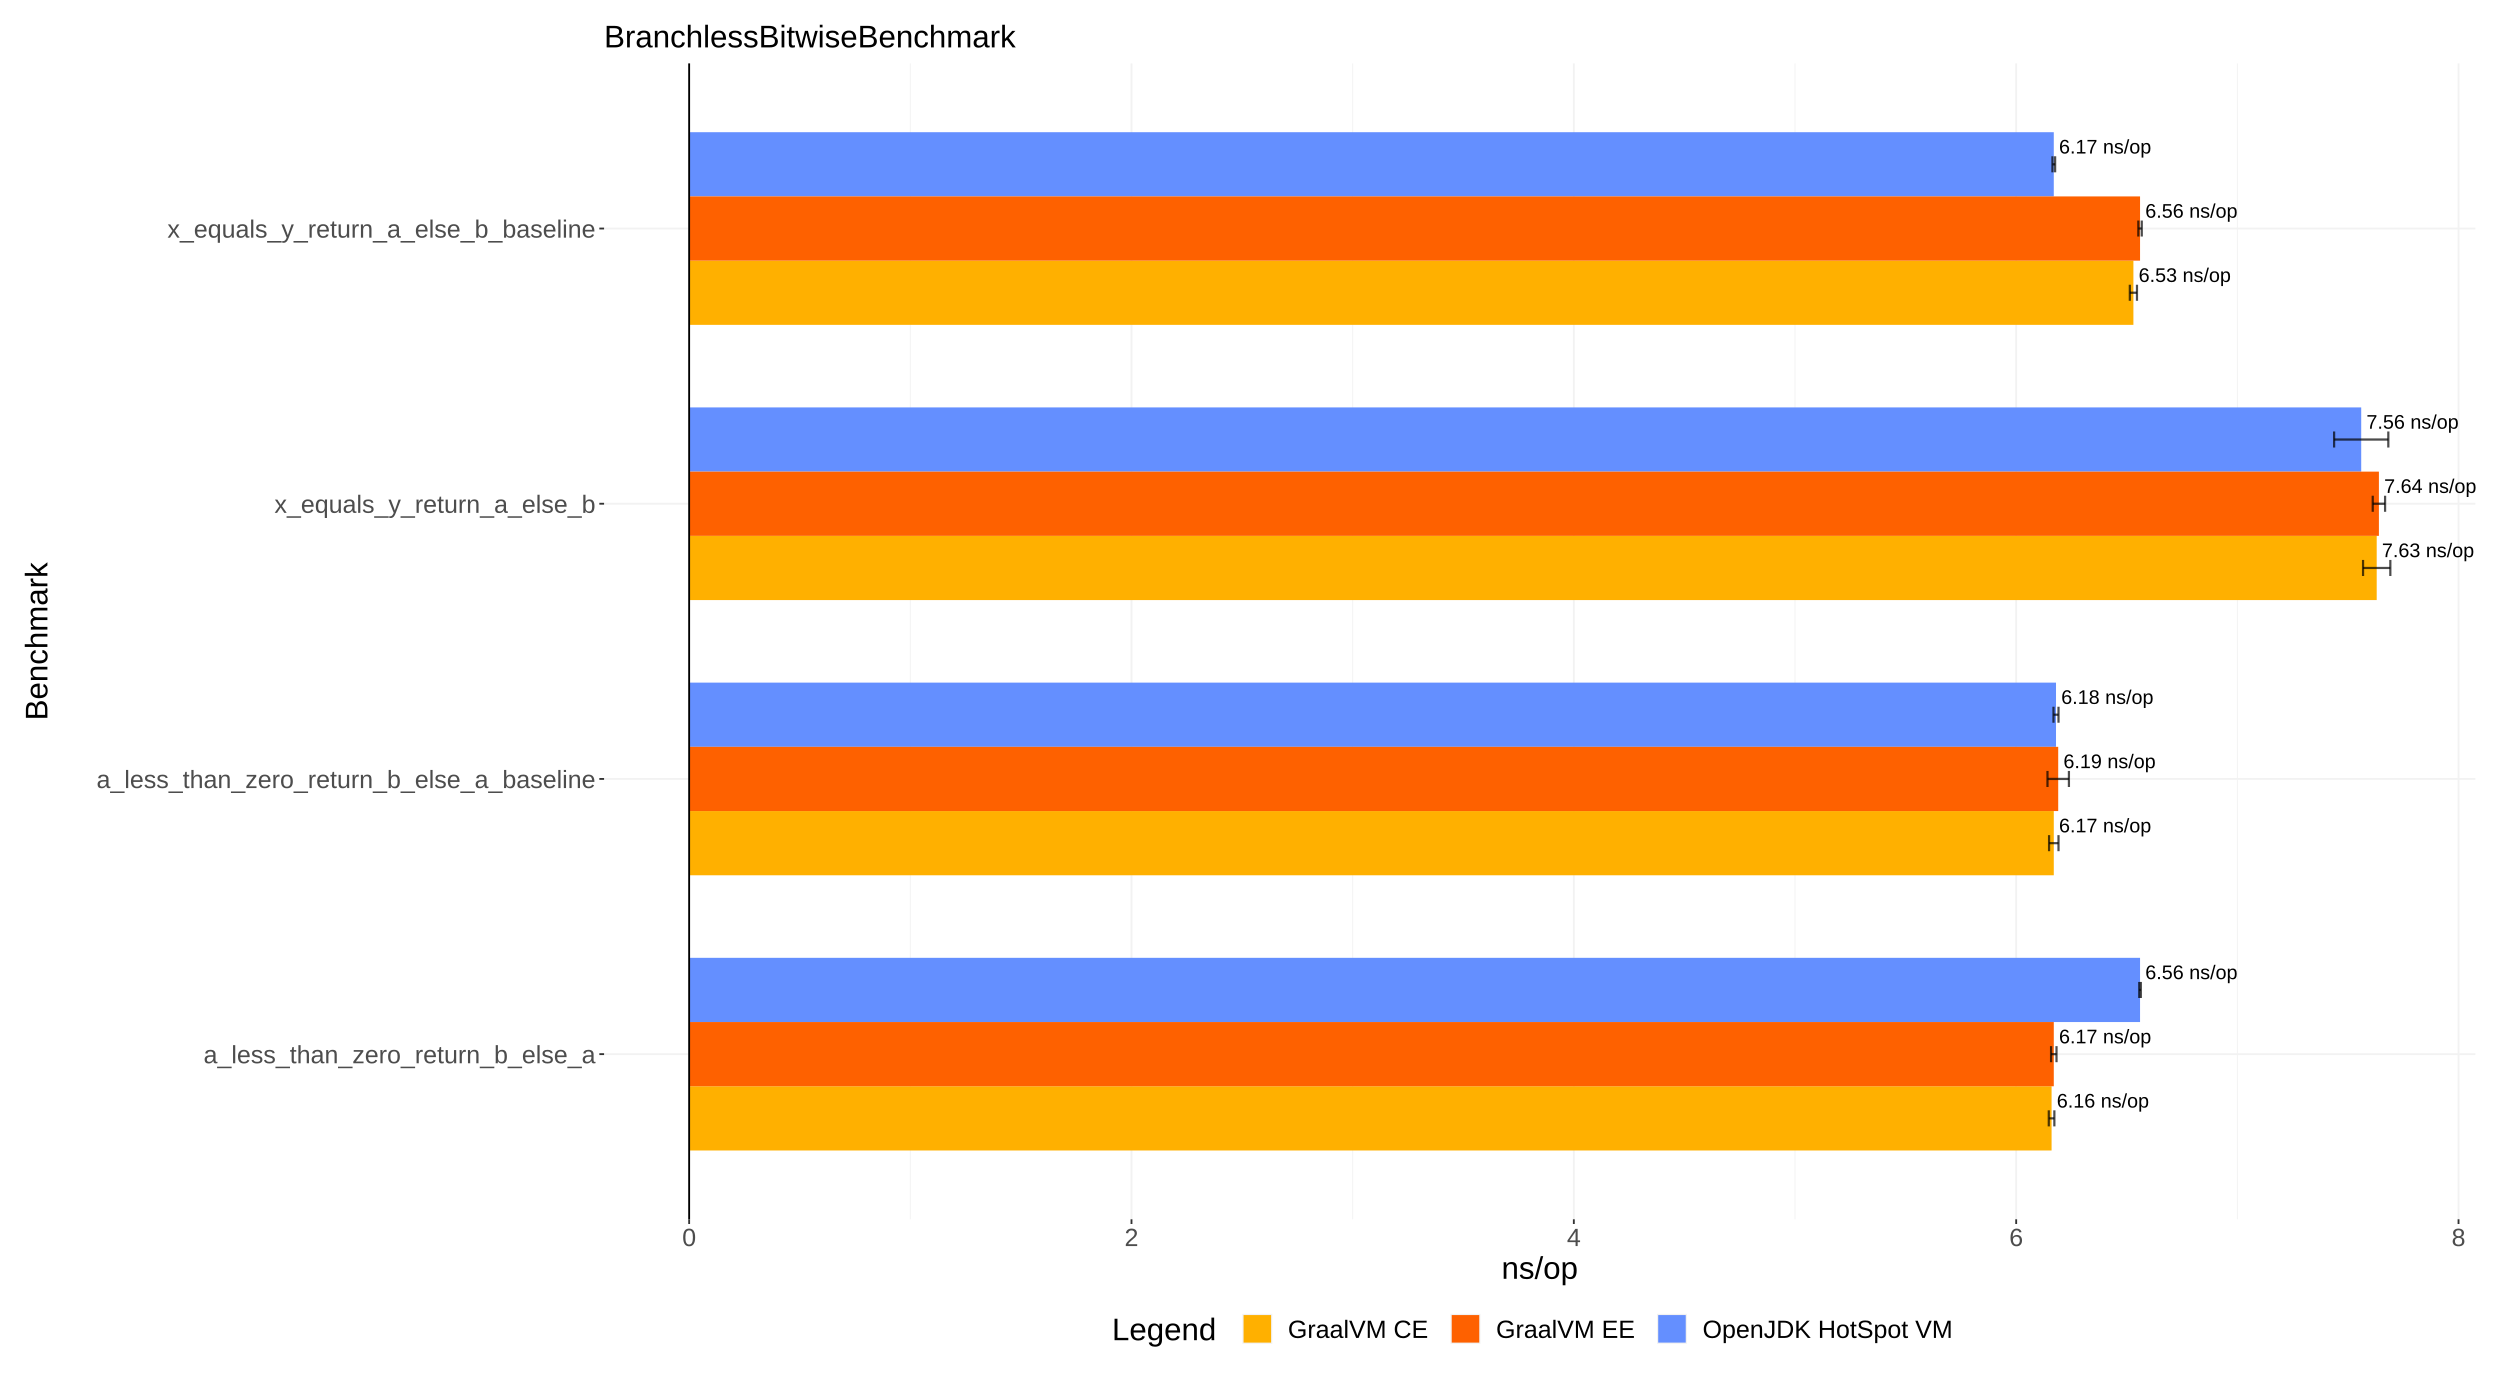
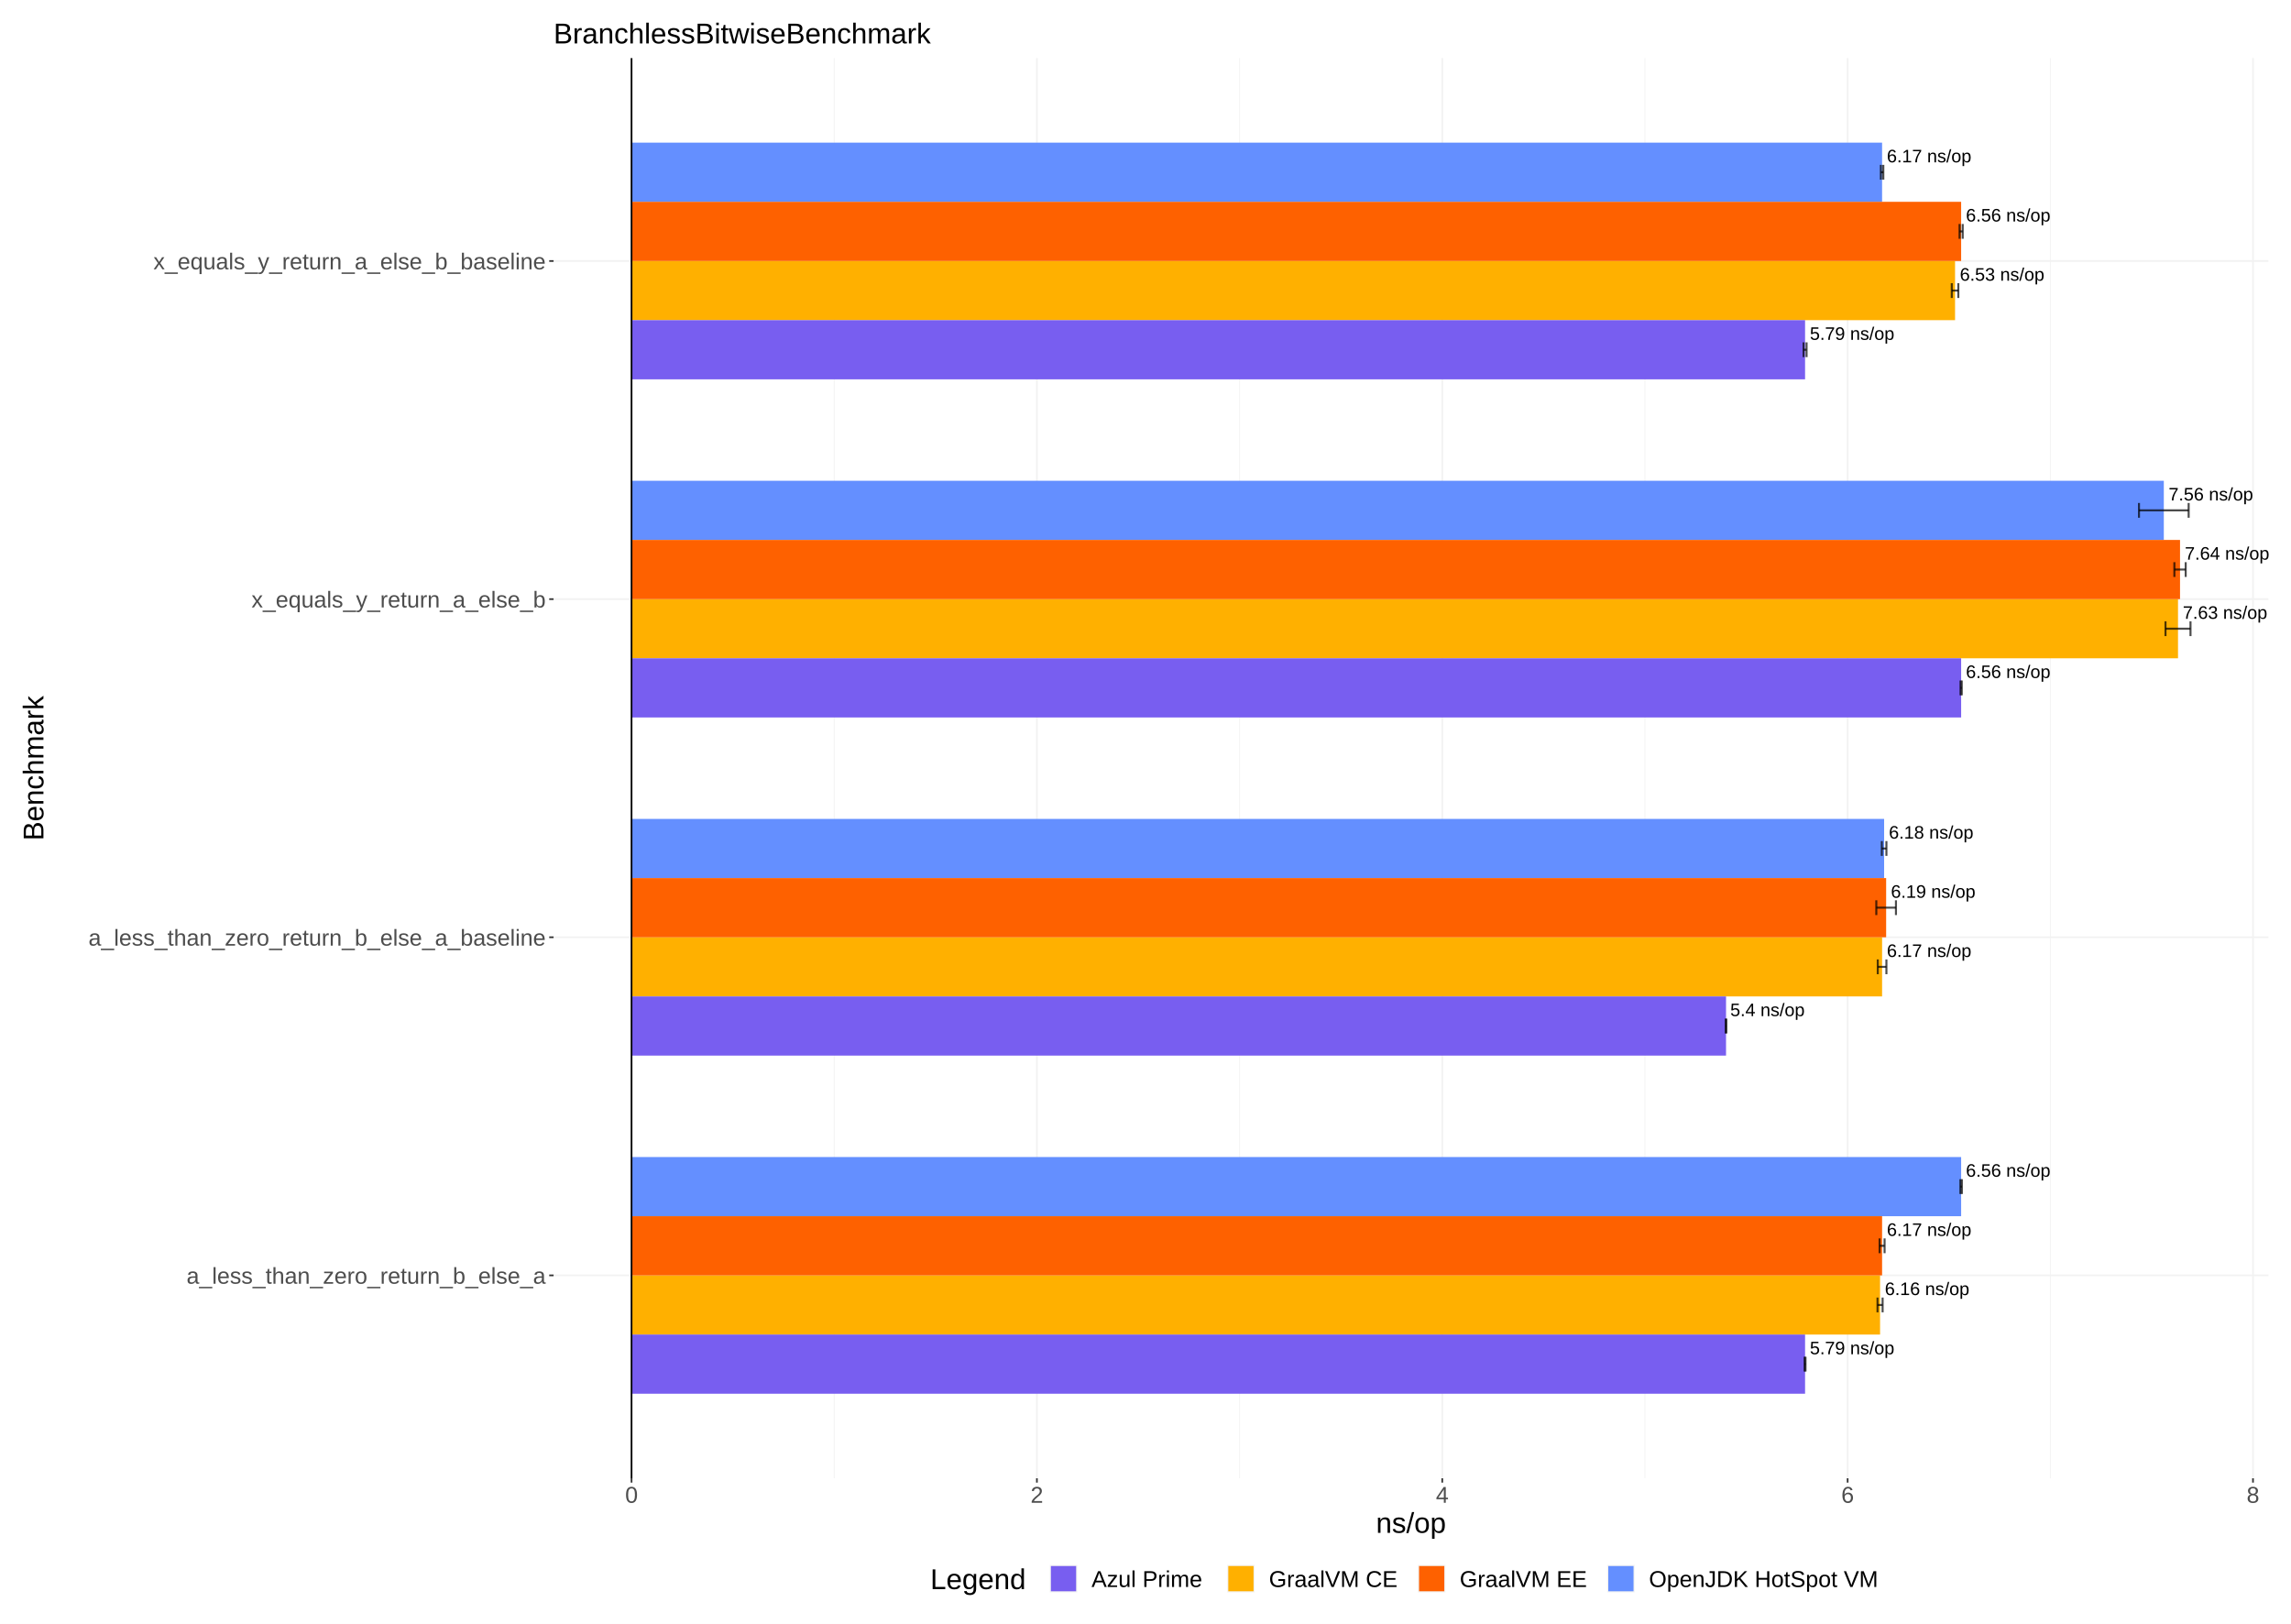
- <svg xmlns="http://www.w3.org/2000/svg" class="svglite" width="1440.00pt" height="793.70pt" viewBox="0 0 1440.00 793.70">
+ <svg xmlns="http://www.w3.org/2000/svg" class="svglite" width="1440.00pt" height="1020.47pt" viewBox="0 0 1440.00 1020.47">
  <defs>
    <style type="text/css">
    .svglite line, .svglite polyline, .svglite polygon, .svglite path, .svglite rect, .svglite circle {
      fill: none;
      stroke: #000000;
      stroke-linecap: round;
      stroke-linejoin: round;
      stroke-miterlimit: 10.00;
    }
    .svglite text {
      white-space: pre;
    }
  </style>
  </defs>
  <rect width="100%" height="100%" style="stroke: none; fill: #FFFFFF;" />
  <defs>
-     <clipPath id="cpMC4wMHwxNDQwLjAwfDAuMDB8NzkzLjcw">
-       <rect x="0.00" y="0.00" width="1440.00" height="793.70" />
+     <clipPath id="cpMC4wMHwxNDQwLjAwfDAuMDB8MTAyMC40Nw==">
+       <rect x="0.00" y="0.00" width="1440.00" height="1020.47" />
    </clipPath>
  </defs>
-   <g clip-path="url(#cpMC4wMHwxNDQwLjAwfDAuMDB8NzkzLjcw)">
-     <rect x="0.00" y="0.00" width="1440.00" height="793.70" style="stroke-width: 1.07; stroke: #FFFFFF; fill: #FFFFFF;" />
-     <rect x="347.95" y="36.52" width="1077.87" height="665.78" style="stroke-width: 1.07; stroke: none;" />
-     <polyline points="524.34,702.30 524.34,36.52 " style="stroke-width: 0.53; stroke: #F2F2F2; stroke-linecap: butt;" />
-     <polyline points="779.14,702.30 779.14,36.52 " style="stroke-width: 0.53; stroke: #F2F2F2; stroke-linecap: butt;" />
-     <polyline points="1033.93,702.30 1033.93,36.52 " style="stroke-width: 0.53; stroke: #F2F2F2; stroke-linecap: butt;" />
-     <polyline points="1288.72,702.30 1288.72,36.52 " style="stroke-width: 0.53; stroke: #F2F2F2; stroke-linecap: butt;" />
-     <polyline points="347.95,607.19 1425.83,607.19 " style="stroke-width: 1.07; stroke: #F2F2F2; stroke-linecap: butt;" />
-     <polyline points="347.95,448.67 1425.83,448.67 " style="stroke-width: 1.07; stroke: #F2F2F2; stroke-linecap: butt;" />
-     <polyline points="347.95,290.15 1425.83,290.15 " style="stroke-width: 1.07; stroke: #F2F2F2; stroke-linecap: butt;" />
-     <polyline points="347.95,131.63 1425.83,131.63 " style="stroke-width: 1.07; stroke: #F2F2F2; stroke-linecap: butt;" />
-     <polyline points="396.95,702.30 396.95,36.52 " style="stroke-width: 1.07; stroke: #F2F2F2; stroke-linecap: butt;" />
-     <polyline points="651.74,702.30 651.74,36.52 " style="stroke-width: 1.07; stroke: #F2F2F2; stroke-linecap: butt;" />
-     <polyline points="906.53,702.30 906.53,36.52 " style="stroke-width: 1.07; stroke: #F2F2F2; stroke-linecap: butt;" />
-     <polyline points="1161.32,702.30 1161.32,36.52 " style="stroke-width: 1.07; stroke: #F2F2F2; stroke-linecap: butt;" />
-     <polyline points="1416.11,702.30 1416.11,36.52 " style="stroke-width: 1.07; stroke: #F2F2F2; stroke-linecap: butt;" />
-     <rect x="396.95" y="551.71" width="835.72" height="36.99" style="stroke-width: 1.07; stroke: none; stroke-linecap: butt; stroke-linejoin: miter; fill: #648FFF;" />
-     <rect x="396.95" y="393.19" width="787.31" height="36.99" style="stroke-width: 1.07; stroke: none; stroke-linecap: butt; stroke-linejoin: miter; fill: #648FFF;" />
-     <rect x="396.95" y="234.67" width="963.11" height="36.99" style="stroke-width: 1.07; stroke: none; stroke-linecap: butt; stroke-linejoin: miter; fill: #648FFF;" />
-     <rect x="396.95" y="76.15" width="786.03" height="36.99" style="stroke-width: 1.07; stroke: none; stroke-linecap: butt; stroke-linejoin: miter; fill: #648FFF;" />
-     <rect x="396.95" y="625.69" width="784.76" height="36.99" style="stroke-width: 1.07; stroke: none; stroke-linecap: butt; stroke-linejoin: miter; fill: #FFB000;" />
-     <rect x="396.95" y="467.17" width="786.03" height="36.99" style="stroke-width: 1.07; stroke: none; stroke-linecap: butt; stroke-linejoin: miter; fill: #FFB000;" />
-     <rect x="396.95" y="308.65" width="972.03" height="36.99" style="stroke-width: 1.07; stroke: none; stroke-linecap: butt; stroke-linejoin: miter; fill: #FFB000;" />
-     <rect x="396.95" y="150.13" width="831.89" height="36.99" style="stroke-width: 1.07; stroke: none; stroke-linecap: butt; stroke-linejoin: miter; fill: #FFB000;" />
-     <rect x="396.95" y="588.70" width="786.03" height="36.99" style="stroke-width: 1.07; stroke: none; stroke-linecap: butt; stroke-linejoin: miter; fill: #FE6100;" />
-     <rect x="396.95" y="430.18" width="788.58" height="36.99" style="stroke-width: 1.07; stroke: none; stroke-linecap: butt; stroke-linejoin: miter; fill: #FE6100;" />
-     <rect x="396.95" y="271.66" width="973.30" height="36.99" style="stroke-width: 1.07; stroke: none; stroke-linecap: butt; stroke-linejoin: miter; fill: #FE6100;" />
-     <rect x="396.95" y="113.14" width="835.72" height="36.99" style="stroke-width: 1.07; stroke: none; stroke-linecap: butt; stroke-linejoin: miter; fill: #FE6100;" />
-     <text x="1235.67" y="563.98" style="font-size: 11.38px; font-family: &quot;Liberation Sans&quot;;" textLength="60.08px" lengthAdjust="spacingAndGlyphs">6.56 ns/op</text>
-     <text x="1187.26" y="405.46" style="font-size: 11.38px; font-family: &quot;Liberation Sans&quot;;" textLength="60.08px" lengthAdjust="spacingAndGlyphs">6.18 ns/op</text>
-     <text x="1363.06" y="246.94" style="font-size: 11.38px; font-family: &quot;Liberation Sans&quot;;" textLength="60.08px" lengthAdjust="spacingAndGlyphs">7.56 ns/op</text>
-     <text x="1185.98" y="88.43" style="font-size: 11.38px; font-family: &quot;Liberation Sans&quot;;" textLength="60.08px" lengthAdjust="spacingAndGlyphs">6.17 ns/op</text>
-     <text x="1184.71" y="637.96" style="font-size: 11.38px; font-family: &quot;Liberation Sans&quot;;" textLength="60.08px" lengthAdjust="spacingAndGlyphs">6.16 ns/op</text>
-     <text x="1185.98" y="479.44" style="font-size: 11.38px; font-family: &quot;Liberation Sans&quot;;" textLength="60.08px" lengthAdjust="spacingAndGlyphs">6.17 ns/op</text>
-     <text x="1371.98" y="320.92" style="font-size: 11.38px; font-family: &quot;Liberation Sans&quot;;" textLength="60.08px" lengthAdjust="spacingAndGlyphs">7.63 ns/op</text>
-     <text x="1231.85" y="162.40" style="font-size: 11.38px; font-family: &quot;Liberation Sans&quot;;" textLength="60.08px" lengthAdjust="spacingAndGlyphs">6.53 ns/op</text>
-     <text x="1185.98" y="600.97" style="font-size: 11.38px; font-family: &quot;Liberation Sans&quot;;" textLength="60.08px" lengthAdjust="spacingAndGlyphs">6.17 ns/op</text>
-     <text x="1188.53" y="442.45" style="font-size: 11.38px; font-family: &quot;Liberation Sans&quot;;" textLength="60.08px" lengthAdjust="spacingAndGlyphs">6.19 ns/op</text>
-     <text x="1373.26" y="283.93" style="font-size: 11.38px; font-family: &quot;Liberation Sans&quot;;" textLength="60.08px" lengthAdjust="spacingAndGlyphs">7.64 ns/op</text>
-     <text x="1235.67" y="125.41" style="font-size: 11.38px; font-family: &quot;Liberation Sans&quot;;" textLength="60.08px" lengthAdjust="spacingAndGlyphs">6.56 ns/op</text>
-     <polyline points="1233.13,574.83 1233.13,565.58 " style="stroke-width: 1.28; stroke: #000000; stroke-opacity: 0.70; stroke-linecap: butt;" />
-     <polyline points="1233.13,570.20 1232.20,570.20 " style="stroke-width: 1.28; stroke: #000000; stroke-opacity: 0.70; stroke-linecap: butt;" />
-     <polyline points="1232.20,574.83 1232.20,565.58 " style="stroke-width: 1.28; stroke: #000000; stroke-opacity: 0.70; stroke-linecap: butt;" />
-     <polyline points="1185.70,416.31 1185.70,407.06 " style="stroke-width: 1.28; stroke: #000000; stroke-opacity: 0.70; stroke-linecap: butt;" />
-     <polyline points="1185.70,411.68 1182.81,411.68 " style="stroke-width: 1.28; stroke: #000000; stroke-opacity: 0.70; stroke-linecap: butt;" />
-     <polyline points="1182.81,416.31 1182.81,407.06 " style="stroke-width: 1.28; stroke: #000000; stroke-opacity: 0.70; stroke-linecap: butt;" />
-     <polyline points="1375.67,257.79 1375.67,248.54 " style="stroke-width: 1.28; stroke: #000000; stroke-opacity: 0.70; stroke-linecap: butt;" />
-     <polyline points="1375.67,253.17 1344.45,253.17 " style="stroke-width: 1.28; stroke: #000000; stroke-opacity: 0.70; stroke-linecap: butt;" />
-     <polyline points="1344.45,257.79 1344.45,248.54 " style="stroke-width: 1.28; stroke: #000000; stroke-opacity: 0.70; stroke-linecap: butt;" />
-     <polyline points="1183.75,99.27 1183.75,90.02 " style="stroke-width: 1.28; stroke: #000000; stroke-opacity: 0.70; stroke-linecap: butt;" />
-     <polyline points="1183.75,94.65 1182.21,94.65 " style="stroke-width: 1.28; stroke: #000000; stroke-opacity: 0.70; stroke-linecap: butt;" />
-     <polyline points="1182.21,99.27 1182.21,90.02 " style="stroke-width: 1.28; stroke: #000000; stroke-opacity: 0.70; stroke-linecap: butt;" />
-     <polyline points="1183.31,648.80 1183.31,639.56 " style="stroke-width: 1.28; stroke: #000000; stroke-opacity: 0.70; stroke-linecap: butt;" />
-     <polyline points="1183.31,644.18 1180.10,644.18 " style="stroke-width: 1.28; stroke: #000000; stroke-opacity: 0.70; stroke-linecap: butt;" />
-     <polyline points="1180.10,648.80 1180.10,639.56 " style="stroke-width: 1.28; stroke: #000000; stroke-opacity: 0.70; stroke-linecap: butt;" />
-     <polyline points="1185.70,490.28 1185.70,481.04 " style="stroke-width: 1.28; stroke: #000000; stroke-opacity: 0.70; stroke-linecap: butt;" />
-     <polyline points="1185.70,485.66 1180.26,485.66 " style="stroke-width: 1.28; stroke: #000000; stroke-opacity: 0.70; stroke-linecap: butt;" />
-     <polyline points="1180.26,490.28 1180.26,481.04 " style="stroke-width: 1.28; stroke: #000000; stroke-opacity: 0.70; stroke-linecap: butt;" />
-     <polyline points="1376.83,331.76 1376.83,322.52 " style="stroke-width: 1.28; stroke: #000000; stroke-opacity: 0.70; stroke-linecap: butt;" />
-     <polyline points="1376.83,327.14 1361.12,327.14 " style="stroke-width: 1.28; stroke: #000000; stroke-opacity: 0.70; stroke-linecap: butt;" />
-     <polyline points="1361.12,331.76 1361.12,322.52 " style="stroke-width: 1.28; stroke: #000000; stroke-opacity: 0.70; stroke-linecap: butt;" />
-     <polyline points="1230.90,173.25 1230.90,164.00 " style="stroke-width: 1.28; stroke: #000000; stroke-opacity: 0.70; stroke-linecap: butt;" />
-     <polyline points="1230.90,168.62 1226.78,168.62 " style="stroke-width: 1.28; stroke: #000000; stroke-opacity: 0.70; stroke-linecap: butt;" />
-     <polyline points="1226.78,173.25 1226.78,164.00 " style="stroke-width: 1.28; stroke: #000000; stroke-opacity: 0.70; stroke-linecap: butt;" />
-     <polyline points="1184.55,611.82 1184.55,602.57 " style="stroke-width: 1.28; stroke: #000000; stroke-opacity: 0.70; stroke-linecap: butt;" />
-     <polyline points="1184.55,607.19 1181.41,607.19 " style="stroke-width: 1.28; stroke: #000000; stroke-opacity: 0.70; stroke-linecap: butt;" />
-     <polyline points="1181.41,611.82 1181.41,602.57 " style="stroke-width: 1.28; stroke: #000000; stroke-opacity: 0.70; stroke-linecap: butt;" />
-     <polyline points="1191.70,453.30 1191.70,444.05 " style="stroke-width: 1.28; stroke: #000000; stroke-opacity: 0.70; stroke-linecap: butt;" />
-     <polyline points="1191.70,448.67 1179.35,448.67 " style="stroke-width: 1.28; stroke: #000000; stroke-opacity: 0.70; stroke-linecap: butt;" />
-     <polyline points="1179.35,453.30 1179.35,444.05 " style="stroke-width: 1.28; stroke: #000000; stroke-opacity: 0.70; stroke-linecap: butt;" />
-     <polyline points="1373.81,294.78 1373.81,285.53 " style="stroke-width: 1.28; stroke: #000000; stroke-opacity: 0.70; stroke-linecap: butt;" />
-     <polyline points="1373.81,290.15 1366.70,290.15 " style="stroke-width: 1.28; stroke: #000000; stroke-opacity: 0.70; stroke-linecap: butt;" />
-     <polyline points="1366.70,294.78 1366.70,285.53 " style="stroke-width: 1.28; stroke: #000000; stroke-opacity: 0.70; stroke-linecap: butt;" />
-     <polyline points="1233.66,136.26 1233.66,127.01 " style="stroke-width: 1.28; stroke: #000000; stroke-opacity: 0.70; stroke-linecap: butt;" />
-     <polyline points="1233.66,131.63 1231.67,131.63 " style="stroke-width: 1.28; stroke: #000000; stroke-opacity: 0.70; stroke-linecap: butt;" />
-     <polyline points="1231.67,136.26 1231.67,127.01 " style="stroke-width: 1.28; stroke: #000000; stroke-opacity: 0.70; stroke-linecap: butt;" />
-     <line x1="396.95" y1="702.30" x2="396.95" y2="36.52" style="stroke-width: 1.07; stroke-linecap: butt;" />
-     <text x="343.02" y="612.44" text-anchor="end" style="font-size: 14.40px;fill: #4D4D4D; font-family: &quot;Liberation Sans&quot;;" textLength="241.76px" lengthAdjust="spacingAndGlyphs">a_less_than_zero_return_b_else_a</text>
-     <text x="343.02" y="453.92" text-anchor="end" style="font-size: 14.40px;fill: #4D4D4D; font-family: &quot;Liberation Sans&quot;;" textLength="309.24px" lengthAdjust="spacingAndGlyphs">a_less_than_zero_return_b_else_a_baseline</text>
-     <text x="343.02" y="295.40" text-anchor="end" style="font-size: 14.40px;fill: #4D4D4D; font-family: &quot;Liberation Sans&quot;;" textLength="198.84px" lengthAdjust="spacingAndGlyphs">x_equals_y_return_a_else_b</text>
-     <text x="343.02" y="136.88" text-anchor="end" style="font-size: 14.40px;fill: #4D4D4D; font-family: &quot;Liberation Sans&quot;;" textLength="266.31px" lengthAdjust="spacingAndGlyphs">x_equals_y_return_a_else_b_baseline</text>
-     <polyline points="345.21,607.19 347.95,607.19 " style="stroke-width: 1.07; stroke: #333333; stroke-linecap: butt;" />
-     <polyline points="345.21,448.67 347.95,448.67 " style="stroke-width: 1.07; stroke: #333333; stroke-linecap: butt;" />
-     <polyline points="345.21,290.15 347.95,290.15 " style="stroke-width: 1.07; stroke: #333333; stroke-linecap: butt;" />
-     <polyline points="345.21,131.63 347.95,131.63 " style="stroke-width: 1.07; stroke: #333333; stroke-linecap: butt;" />
-     <polyline points="396.95,705.04 396.95,702.30 " style="stroke-width: 1.07; stroke: #333333; stroke-linecap: butt;" />
-     <polyline points="651.74,705.04 651.74,702.30 " style="stroke-width: 1.07; stroke: #333333; stroke-linecap: butt;" />
-     <polyline points="906.53,705.04 906.53,702.30 " style="stroke-width: 1.07; stroke: #333333; stroke-linecap: butt;" />
-     <polyline points="1161.32,705.04 1161.32,702.30 " style="stroke-width: 1.07; stroke: #333333; stroke-linecap: butt;" />
-     <polyline points="1416.11,705.04 1416.11,702.30 " style="stroke-width: 1.07; stroke: #333333; stroke-linecap: butt;" />
-     <text x="396.95" y="717.73" text-anchor="middle" style="font-size: 14.40px;fill: #4D4D4D; font-family: &quot;Liberation Sans&quot;;" textLength="9.16px" lengthAdjust="spacingAndGlyphs">0</text>
-     <text x="651.74" y="717.73" text-anchor="middle" style="font-size: 14.40px;fill: #4D4D4D; font-family: &quot;Liberation Sans&quot;;" textLength="9.16px" lengthAdjust="spacingAndGlyphs">2</text>
-     <text x="906.53" y="717.73" text-anchor="middle" style="font-size: 14.40px;fill: #4D4D4D; font-family: &quot;Liberation Sans&quot;;" textLength="9.16px" lengthAdjust="spacingAndGlyphs">4</text>
-     <text x="1161.32" y="717.73" text-anchor="middle" style="font-size: 14.40px;fill: #4D4D4D; font-family: &quot;Liberation Sans&quot;;" textLength="9.16px" lengthAdjust="spacingAndGlyphs">6</text>
-     <text x="1416.11" y="717.73" text-anchor="middle" style="font-size: 14.40px;fill: #4D4D4D; font-family: &quot;Liberation Sans&quot;;" textLength="9.16px" lengthAdjust="spacingAndGlyphs">8</text>
-     <text x="886.89" y="736.59" text-anchor="middle" style="font-size: 18.00px; font-family: &quot;Liberation Sans&quot;;" textLength="49.28px" lengthAdjust="spacingAndGlyphs">ns/op</text>
-     <text transform="translate(27.30,369.41) rotate(-90)" text-anchor="middle" style="font-size: 18.00px; font-family: &quot;Liberation Sans&quot;;" textLength="102.52px" lengthAdjust="spacingAndGlyphs">Benchmark</text>
-     <rect x="635.02" y="751.29" width="503.74" height="28.24" style="stroke-width: 1.07; stroke: none; fill: #FFFFFF;" />
-     <text x="640.50" y="771.97" style="font-size: 18.00px; font-family: &quot;Liberation Sans&quot;;" textLength="66.12px" lengthAdjust="spacingAndGlyphs">Legend</text>
-     <rect x="715.58" y="756.77" width="17.28" height="17.28" style="stroke-width: 1.07; stroke: none; fill: #F2F2F2;" />
-     <rect x="716.29" y="757.48" width="15.86" height="15.86" style="stroke-width: 1.07; stroke: none; stroke-linecap: butt; stroke-linejoin: miter; fill: #FFB000;" />
-     <rect x="835.48" y="756.77" width="17.28" height="17.28" style="stroke-width: 1.07; stroke: none; fill: #F2F2F2;" />
-     <rect x="836.19" y="757.48" width="15.86" height="15.86" style="stroke-width: 1.07; stroke: none; stroke-linecap: butt; stroke-linejoin: miter; fill: #FE6100;" />
-     <rect x="954.42" y="756.77" width="17.28" height="17.28" style="stroke-width: 1.07; stroke: none; fill: #F2F2F2;" />
-     <rect x="955.13" y="757.48" width="15.86" height="15.86" style="stroke-width: 1.07; stroke: none; stroke-linecap: butt; stroke-linejoin: miter; fill: #648FFF;" />
-     <text x="741.83" y="770.65" style="font-size: 14.40px; font-family: &quot;Liberation Sans&quot;;" textLength="84.69px" lengthAdjust="spacingAndGlyphs">GraalVM CE</text>
-     <text x="861.73" y="770.65" style="font-size: 14.40px; font-family: &quot;Liberation Sans&quot;;" textLength="83.73px" lengthAdjust="spacingAndGlyphs">GraalVM EE</text>
-     <text x="980.67" y="770.65" style="font-size: 14.40px; font-family: &quot;Liberation Sans&quot;;" textLength="152.61px" lengthAdjust="spacingAndGlyphs">OpenJDK HotSpot VM</text>
+   <g clip-path="url(#cpMC4wMHwxNDQwLjAwfDAuMDB8MTAyMC40Nw==)">
+     <rect x="0.00" y="0.00" width="1440.00" height="1020.47" style="stroke-width: 1.07; stroke: #FFFFFF; fill: #FFFFFF;" />
+     <rect x="347.95" y="36.52" width="1077.87" height="892.55" style="stroke-width: 1.07; stroke: none;" />
+     <polyline points="524.34,929.07 524.34,36.52 " style="stroke-width: 0.53; stroke: #F2F2F2; stroke-linecap: butt;" />
+     <polyline points="779.14,929.07 779.14,36.52 " style="stroke-width: 0.53; stroke: #F2F2F2; stroke-linecap: butt;" />
+     <polyline points="1033.93,929.07 1033.93,36.52 " style="stroke-width: 0.53; stroke: #F2F2F2; stroke-linecap: butt;" />
+     <polyline points="1288.72,929.07 1288.72,36.52 " style="stroke-width: 0.53; stroke: #F2F2F2; stroke-linecap: butt;" />
+     <polyline points="347.95,801.57 1425.83,801.57 " style="stroke-width: 1.07; stroke: #F2F2F2; stroke-linecap: butt;" />
+     <polyline points="347.95,589.05 1425.83,589.05 " style="stroke-width: 1.07; stroke: #F2F2F2; stroke-linecap: butt;" />
+     <polyline points="347.95,376.54 1425.83,376.54 " style="stroke-width: 1.07; stroke: #F2F2F2; stroke-linecap: butt;" />
+     <polyline points="347.95,164.03 1425.83,164.03 " style="stroke-width: 1.07; stroke: #F2F2F2; stroke-linecap: butt;" />
+     <polyline points="396.95,929.07 396.95,36.52 " style="stroke-width: 1.07; stroke: #F2F2F2; stroke-linecap: butt;" />
+     <polyline points="651.74,929.07 651.74,36.52 " style="stroke-width: 1.07; stroke: #F2F2F2; stroke-linecap: butt;" />
+     <polyline points="906.53,929.07 906.53,36.52 " style="stroke-width: 1.07; stroke: #F2F2F2; stroke-linecap: butt;" />
+     <polyline points="1161.32,929.07 1161.32,36.52 " style="stroke-width: 1.07; stroke: #F2F2F2; stroke-linecap: butt;" />
+     <polyline points="1416.11,929.07 1416.11,36.52 " style="stroke-width: 1.07; stroke: #F2F2F2; stroke-linecap: butt;" />
+     <rect x="396.95" y="727.19" width="835.72" height="37.19" style="stroke-width: 1.07; stroke: none; stroke-linecap: butt; stroke-linejoin: miter; fill: #648FFF;" />
+     <rect x="396.95" y="514.68" width="787.31" height="37.19" style="stroke-width: 1.07; stroke: none; stroke-linecap: butt; stroke-linejoin: miter; fill: #648FFF;" />
+     <rect x="396.95" y="302.16" width="963.11" height="37.19" style="stroke-width: 1.07; stroke: none; stroke-linecap: butt; stroke-linejoin: miter; fill: #648FFF;" />
+     <rect x="396.95" y="89.65" width="786.03" height="37.19" style="stroke-width: 1.07; stroke: none; stroke-linecap: butt; stroke-linejoin: miter; fill: #648FFF;" />
+     <rect x="396.95" y="801.57" width="784.76" height="37.19" style="stroke-width: 1.07; stroke: none; stroke-linecap: butt; stroke-linejoin: miter; fill: #FFB000;" />
+     <rect x="396.95" y="589.05" width="786.03" height="37.19" style="stroke-width: 1.07; stroke: none; stroke-linecap: butt; stroke-linejoin: miter; fill: #FFB000;" />
+     <rect x="396.95" y="376.54" width="972.03" height="37.19" style="stroke-width: 1.07; stroke: none; stroke-linecap: butt; stroke-linejoin: miter; fill: #FFB000;" />
+     <rect x="396.95" y="164.03" width="831.89" height="37.19" style="stroke-width: 1.07; stroke: none; stroke-linecap: butt; stroke-linejoin: miter; fill: #FFB000;" />
+     <rect x="396.95" y="764.38" width="786.03" height="37.19" style="stroke-width: 1.07; stroke: none; stroke-linecap: butt; stroke-linejoin: miter; fill: #FE6100;" />
+     <rect x="396.95" y="551.87" width="788.58" height="37.19" style="stroke-width: 1.07; stroke: none; stroke-linecap: butt; stroke-linejoin: miter; fill: #FE6100;" />
+     <rect x="396.95" y="339.35" width="973.30" height="37.19" style="stroke-width: 1.07; stroke: none; stroke-linecap: butt; stroke-linejoin: miter; fill: #FE6100;" />
+     <rect x="396.95" y="126.84" width="835.72" height="37.19" style="stroke-width: 1.07; stroke: none; stroke-linecap: butt; stroke-linejoin: miter; fill: #FE6100;" />
+     <rect x="396.95" y="838.76" width="737.62" height="37.19" style="stroke-width: 1.07; stroke: none; stroke-linecap: butt; stroke-linejoin: miter; fill: #785EF0;" />
+     <rect x="396.95" y="626.24" width="687.94" height="37.19" style="stroke-width: 1.07; stroke: none; stroke-linecap: butt; stroke-linejoin: miter; fill: #785EF0;" />
+     <rect x="396.95" y="413.73" width="835.72" height="37.19" style="stroke-width: 1.07; stroke: none; stroke-linecap: butt; stroke-linejoin: miter; fill: #785EF0;" />
+     <rect x="396.95" y="201.22" width="737.62" height="37.19" style="stroke-width: 1.07; stroke: none; stroke-linecap: butt; stroke-linejoin: miter; fill: #785EF0;" />
+     <text x="1235.67" y="739.56" style="font-size: 11.38px; font-family: &quot;Liberation Sans&quot;;" textLength="60.08px" lengthAdjust="spacingAndGlyphs">6.56 ns/op</text>
+     <text x="1187.26" y="527.05" style="font-size: 11.38px; font-family: &quot;Liberation Sans&quot;;" textLength="60.08px" lengthAdjust="spacingAndGlyphs">6.18 ns/op</text>
+     <text x="1363.06" y="314.54" style="font-size: 11.38px; font-family: &quot;Liberation Sans&quot;;" textLength="60.08px" lengthAdjust="spacingAndGlyphs">7.56 ns/op</text>
+     <text x="1185.98" y="102.02" style="font-size: 11.38px; font-family: &quot;Liberation Sans&quot;;" textLength="60.08px" lengthAdjust="spacingAndGlyphs">6.17 ns/op</text>
+     <text x="1184.71" y="813.94" style="font-size: 11.38px; font-family: &quot;Liberation Sans&quot;;" textLength="60.08px" lengthAdjust="spacingAndGlyphs">6.16 ns/op</text>
+     <text x="1185.98" y="601.43" style="font-size: 11.38px; font-family: &quot;Liberation Sans&quot;;" textLength="60.08px" lengthAdjust="spacingAndGlyphs">6.17 ns/op</text>
+     <text x="1371.98" y="388.92" style="font-size: 11.38px; font-family: &quot;Liberation Sans&quot;;" textLength="60.08px" lengthAdjust="spacingAndGlyphs">7.63 ns/op</text>
+     <text x="1231.85" y="176.40" style="font-size: 11.38px; font-family: &quot;Liberation Sans&quot;;" textLength="60.08px" lengthAdjust="spacingAndGlyphs">6.53 ns/op</text>
+     <text x="1185.98" y="776.75" style="font-size: 11.38px; font-family: &quot;Liberation Sans&quot;;" textLength="60.08px" lengthAdjust="spacingAndGlyphs">6.17 ns/op</text>
+     <text x="1188.53" y="564.24" style="font-size: 11.38px; font-family: &quot;Liberation Sans&quot;;" textLength="60.08px" lengthAdjust="spacingAndGlyphs">6.19 ns/op</text>
+     <text x="1373.26" y="351.73" style="font-size: 11.38px; font-family: &quot;Liberation Sans&quot;;" textLength="60.08px" lengthAdjust="spacingAndGlyphs">7.64 ns/op</text>
+     <text x="1235.67" y="139.21" style="font-size: 11.38px; font-family: &quot;Liberation Sans&quot;;" textLength="60.08px" lengthAdjust="spacingAndGlyphs">6.56 ns/op</text>
+     <text x="1137.57" y="851.13" style="font-size: 11.38px; font-family: &quot;Liberation Sans&quot;;" textLength="60.08px" lengthAdjust="spacingAndGlyphs">5.79 ns/op</text>
+     <text x="1087.53" y="638.62" style="font-size: 11.38px; font-family: &quot;Liberation Sans&quot;;" textLength="52.85px" lengthAdjust="spacingAndGlyphs">5.4 ns/op</text>
+     <text x="1235.67" y="426.11" style="font-size: 11.38px; font-family: &quot;Liberation Sans&quot;;" textLength="60.08px" lengthAdjust="spacingAndGlyphs">6.56 ns/op</text>
+     <text x="1137.57" y="213.59" style="font-size: 11.38px; font-family: &quot;Liberation Sans&quot;;" textLength="60.08px" lengthAdjust="spacingAndGlyphs">5.79 ns/op</text>
+     <polyline points="1233.13,750.43 1233.13,741.13 " style="stroke-width: 1.28; stroke: #000000; stroke-opacity: 0.70; stroke-linecap: butt;" />
+     <polyline points="1233.13,745.78 1232.20,745.78 " style="stroke-width: 1.28; stroke: #000000; stroke-opacity: 0.70; stroke-linecap: butt;" />
+     <polyline points="1232.20,750.43 1232.20,741.13 " style="stroke-width: 1.28; stroke: #000000; stroke-opacity: 0.70; stroke-linecap: butt;" />
+     <polyline points="1185.70,537.92 1185.70,528.62 " style="stroke-width: 1.28; stroke: #000000; stroke-opacity: 0.70; stroke-linecap: butt;" />
+     <polyline points="1185.70,533.27 1182.81,533.27 " style="stroke-width: 1.28; stroke: #000000; stroke-opacity: 0.70; stroke-linecap: butt;" />
+     <polyline points="1182.81,537.92 1182.81,528.62 " style="stroke-width: 1.28; stroke: #000000; stroke-opacity: 0.70; stroke-linecap: butt;" />
+     <polyline points="1375.67,325.41 1375.67,316.11 " style="stroke-width: 1.28; stroke: #000000; stroke-opacity: 0.70; stroke-linecap: butt;" />
+     <polyline points="1375.67,320.76 1344.45,320.76 " style="stroke-width: 1.28; stroke: #000000; stroke-opacity: 0.70; stroke-linecap: butt;" />
+     <polyline points="1344.45,325.41 1344.45,316.11 " style="stroke-width: 1.28; stroke: #000000; stroke-opacity: 0.70; stroke-linecap: butt;" />
+     <polyline points="1183.75,112.89 1183.75,103.60 " style="stroke-width: 1.28; stroke: #000000; stroke-opacity: 0.70; stroke-linecap: butt;" />
+     <polyline points="1183.75,108.25 1182.21,108.25 " style="stroke-width: 1.28; stroke: #000000; stroke-opacity: 0.70; stroke-linecap: butt;" />
+     <polyline points="1182.21,112.89 1182.21,103.60 " style="stroke-width: 1.28; stroke: #000000; stroke-opacity: 0.70; stroke-linecap: butt;" />
+     <polyline points="1183.31,824.81 1183.31,815.51 " style="stroke-width: 1.28; stroke: #000000; stroke-opacity: 0.70; stroke-linecap: butt;" />
+     <polyline points="1183.31,820.16 1180.10,820.16 " style="stroke-width: 1.28; stroke: #000000; stroke-opacity: 0.70; stroke-linecap: butt;" />
+     <polyline points="1180.10,824.81 1180.10,815.51 " style="stroke-width: 1.28; stroke: #000000; stroke-opacity: 0.70; stroke-linecap: butt;" />
+     <polyline points="1185.70,612.30 1185.70,603.00 " style="stroke-width: 1.28; stroke: #000000; stroke-opacity: 0.70; stroke-linecap: butt;" />
+     <polyline points="1185.70,607.65 1180.26,607.65 " style="stroke-width: 1.28; stroke: #000000; stroke-opacity: 0.70; stroke-linecap: butt;" />
+     <polyline points="1180.26,612.30 1180.26,603.00 " style="stroke-width: 1.28; stroke: #000000; stroke-opacity: 0.70; stroke-linecap: butt;" />
+     <polyline points="1376.83,399.79 1376.83,390.49 " style="stroke-width: 1.28; stroke: #000000; stroke-opacity: 0.70; stroke-linecap: butt;" />
+     <polyline points="1376.83,395.14 1361.12,395.14 " style="stroke-width: 1.28; stroke: #000000; stroke-opacity: 0.70; stroke-linecap: butt;" />
+     <polyline points="1361.12,399.79 1361.12,390.49 " style="stroke-width: 1.28; stroke: #000000; stroke-opacity: 0.70; stroke-linecap: butt;" />
+     <polyline points="1230.90,187.27 1230.90,177.98 " style="stroke-width: 1.28; stroke: #000000; stroke-opacity: 0.70; stroke-linecap: butt;" />
+     <polyline points="1230.90,182.62 1226.78,182.62 " style="stroke-width: 1.28; stroke: #000000; stroke-opacity: 0.70; stroke-linecap: butt;" />
+     <polyline points="1226.78,187.27 1226.78,177.98 " style="stroke-width: 1.28; stroke: #000000; stroke-opacity: 0.70; stroke-linecap: butt;" />
+     <polyline points="1184.55,787.62 1184.55,778.32 " style="stroke-width: 1.28; stroke: #000000; stroke-opacity: 0.70; stroke-linecap: butt;" />
+     <polyline points="1184.55,782.97 1181.41,782.97 " style="stroke-width: 1.28; stroke: #000000; stroke-opacity: 0.70; stroke-linecap: butt;" />
+     <polyline points="1181.41,787.62 1181.41,778.32 " style="stroke-width: 1.28; stroke: #000000; stroke-opacity: 0.70; stroke-linecap: butt;" />
+     <polyline points="1191.70,575.11 1191.70,565.81 " style="stroke-width: 1.28; stroke: #000000; stroke-opacity: 0.70; stroke-linecap: butt;" />
+     <polyline points="1191.70,570.46 1179.35,570.46 " style="stroke-width: 1.28; stroke: #000000; stroke-opacity: 0.70; stroke-linecap: butt;" />
+     <polyline points="1179.35,575.11 1179.35,565.81 " style="stroke-width: 1.28; stroke: #000000; stroke-opacity: 0.70; stroke-linecap: butt;" />
+     <polyline points="1373.81,362.60 1373.81,353.30 " style="stroke-width: 1.28; stroke: #000000; stroke-opacity: 0.70; stroke-linecap: butt;" />
+     <polyline points="1373.81,357.95 1366.70,357.95 " style="stroke-width: 1.28; stroke: #000000; stroke-opacity: 0.70; stroke-linecap: butt;" />
+     <polyline points="1366.70,362.60 1366.70,353.30 " style="stroke-width: 1.28; stroke: #000000; stroke-opacity: 0.70; stroke-linecap: butt;" />
+     <polyline points="1233.66,150.08 1233.66,140.79 " style="stroke-width: 1.28; stroke: #000000; stroke-opacity: 0.70; stroke-linecap: butt;" />
+     <polyline points="1233.66,145.43 1231.67,145.43 " style="stroke-width: 1.28; stroke: #000000; stroke-opacity: 0.70; stroke-linecap: butt;" />
+     <polyline points="1231.67,150.08 1231.67,140.79 " style="stroke-width: 1.28; stroke: #000000; stroke-opacity: 0.70; stroke-linecap: butt;" />
+     <polyline points="1134.85,862.00 1134.85,852.70 " style="stroke-width: 1.28; stroke: #000000; stroke-opacity: 0.70; stroke-linecap: butt;" />
+     <polyline points="1134.85,857.35 1134.28,857.35 " style="stroke-width: 1.28; stroke: #000000; stroke-opacity: 0.70; stroke-linecap: butt;" />
+     <polyline points="1134.28,862.00 1134.28,852.70 " style="stroke-width: 1.28; stroke: #000000; stroke-opacity: 0.70; stroke-linecap: butt;" />
+     <polyline points="1085.06,649.49 1085.06,640.19 " style="stroke-width: 1.28; stroke: #000000; stroke-opacity: 0.70; stroke-linecap: butt;" />
+     <polyline points="1085.06,644.84 1084.71,644.84 " style="stroke-width: 1.28; stroke: #000000; stroke-opacity: 0.70; stroke-linecap: butt;" />
+     <polyline points="1084.71,649.49 1084.71,640.19 " style="stroke-width: 1.28; stroke: #000000; stroke-opacity: 0.70; stroke-linecap: butt;" />
+     <polyline points="1233.05,436.98 1233.05,427.68 " style="stroke-width: 1.28; stroke: #000000; stroke-opacity: 0.70; stroke-linecap: butt;" />
+     <polyline points="1233.05,432.33 1232.28,432.33 " style="stroke-width: 1.28; stroke: #000000; stroke-opacity: 0.70; stroke-linecap: butt;" />
+     <polyline points="1232.28,436.98 1232.28,427.68 " style="stroke-width: 1.28; stroke: #000000; stroke-opacity: 0.70; stroke-linecap: butt;" />
+     <polyline points="1135.51,224.46 1135.51,215.17 " style="stroke-width: 1.28; stroke: #000000; stroke-opacity: 0.70; stroke-linecap: butt;" />
+     <polyline points="1135.51,219.81 1133.63,219.81 " style="stroke-width: 1.28; stroke: #000000; stroke-opacity: 0.70; stroke-linecap: butt;" />
+     <polyline points="1133.63,224.46 1133.63,215.17 " style="stroke-width: 1.28; stroke: #000000; stroke-opacity: 0.70; stroke-linecap: butt;" />
+     <line x1="396.95" y1="929.07" x2="396.95" y2="36.52" style="stroke-width: 1.07; stroke-linecap: butt;" />
+     <text x="343.02" y="806.81" text-anchor="end" style="font-size: 14.40px;fill: #4D4D4D; font-family: &quot;Liberation Sans&quot;;" textLength="241.76px" lengthAdjust="spacingAndGlyphs">a_less_than_zero_return_b_else_a</text>
+     <text x="343.02" y="594.30" text-anchor="end" style="font-size: 14.40px;fill: #4D4D4D; font-family: &quot;Liberation Sans&quot;;" textLength="309.24px" lengthAdjust="spacingAndGlyphs">a_less_than_zero_return_b_else_a_baseline</text>
+     <text x="343.02" y="381.79" text-anchor="end" style="font-size: 14.40px;fill: #4D4D4D; font-family: &quot;Liberation Sans&quot;;" textLength="198.84px" lengthAdjust="spacingAndGlyphs">x_equals_y_return_a_else_b</text>
+     <text x="343.02" y="169.28" text-anchor="end" style="font-size: 14.40px;fill: #4D4D4D; font-family: &quot;Liberation Sans&quot;;" textLength="266.31px" lengthAdjust="spacingAndGlyphs">x_equals_y_return_a_else_b_baseline</text>
+     <polyline points="345.21,801.57 347.95,801.57 " style="stroke-width: 1.07; stroke: #333333; stroke-linecap: butt;" />
+     <polyline points="345.21,589.05 347.95,589.05 " style="stroke-width: 1.07; stroke: #333333; stroke-linecap: butt;" />
+     <polyline points="345.21,376.54 347.95,376.54 " style="stroke-width: 1.07; stroke: #333333; stroke-linecap: butt;" />
+     <polyline points="345.21,164.03 347.95,164.03 " style="stroke-width: 1.07; stroke: #333333; stroke-linecap: butt;" />
+     <polyline points="396.95,931.81 396.95,929.07 " style="stroke-width: 1.07; stroke: #333333; stroke-linecap: butt;" />
+     <polyline points="651.74,931.81 651.74,929.07 " style="stroke-width: 1.07; stroke: #333333; stroke-linecap: butt;" />
+     <polyline points="906.53,931.81 906.53,929.07 " style="stroke-width: 1.07; stroke: #333333; stroke-linecap: butt;" />
+     <polyline points="1161.32,931.81 1161.32,929.07 " style="stroke-width: 1.07; stroke: #333333; stroke-linecap: butt;" />
+     <polyline points="1416.11,931.81 1416.11,929.07 " style="stroke-width: 1.07; stroke: #333333; stroke-linecap: butt;" />
+     <text x="396.95" y="944.50" text-anchor="middle" style="font-size: 14.40px;fill: #4D4D4D; font-family: &quot;Liberation Sans&quot;;" textLength="9.16px" lengthAdjust="spacingAndGlyphs">0</text>
+     <text x="651.74" y="944.50" text-anchor="middle" style="font-size: 14.40px;fill: #4D4D4D; font-family: &quot;Liberation Sans&quot;;" textLength="9.16px" lengthAdjust="spacingAndGlyphs">2</text>
+     <text x="906.53" y="944.50" text-anchor="middle" style="font-size: 14.40px;fill: #4D4D4D; font-family: &quot;Liberation Sans&quot;;" textLength="9.16px" lengthAdjust="spacingAndGlyphs">4</text>
+     <text x="1161.32" y="944.50" text-anchor="middle" style="font-size: 14.40px;fill: #4D4D4D; font-family: &quot;Liberation Sans&quot;;" textLength="9.16px" lengthAdjust="spacingAndGlyphs">6</text>
+     <text x="1416.11" y="944.50" text-anchor="middle" style="font-size: 14.40px;fill: #4D4D4D; font-family: &quot;Liberation Sans&quot;;" textLength="9.16px" lengthAdjust="spacingAndGlyphs">8</text>
+     <text x="886.89" y="963.36" text-anchor="middle" style="font-size: 18.00px; font-family: &quot;Liberation Sans&quot;;" textLength="49.28px" lengthAdjust="spacingAndGlyphs">ns/op</text>
+     <text transform="translate(27.30,482.80) rotate(-90)" text-anchor="middle" style="font-size: 18.00px; font-family: &quot;Liberation Sans&quot;;" textLength="102.52px" lengthAdjust="spacingAndGlyphs">Benchmark</text>
+     <rect x="579.26" y="978.06" width="615.25" height="28.24" style="stroke-width: 1.07; stroke: none; fill: #FFFFFF;" />
+     <text x="584.74" y="998.74" style="font-size: 18.00px; font-family: &quot;Liberation Sans&quot;;" textLength="66.12px" lengthAdjust="spacingAndGlyphs">Legend</text>
+     <rect x="659.83" y="983.54" width="17.28" height="17.28" style="stroke-width: 1.07; stroke: none; fill: #F2F2F2;" />
+     <rect x="660.54" y="984.25" width="15.86" height="15.86" style="stroke-width: 1.07; stroke: none; stroke-linecap: butt; stroke-linejoin: miter; fill: #785EF0;" />
+     <rect x="771.34" y="983.54" width="17.28" height="17.28" style="stroke-width: 1.07; stroke: none; fill: #F2F2F2;" />
+     <rect x="772.05" y="984.25" width="15.86" height="15.86" style="stroke-width: 1.07; stroke: none; stroke-linecap: butt; stroke-linejoin: miter; fill: #FFB000;" />
+     <rect x="891.24" y="983.54" width="17.28" height="17.28" style="stroke-width: 1.07; stroke: none; fill: #F2F2F2;" />
+     <rect x="891.95" y="984.25" width="15.86" height="15.86" style="stroke-width: 1.07; stroke: none; stroke-linecap: butt; stroke-linejoin: miter; fill: #FE6100;" />
+     <rect x="1010.18" y="983.54" width="17.28" height="17.28" style="stroke-width: 1.07; stroke: none; fill: #F2F2F2;" />
+     <rect x="1010.89" y="984.25" width="15.86" height="15.86" style="stroke-width: 1.07; stroke: none; stroke-linecap: butt; stroke-linejoin: miter; fill: #648FFF;" />
+     <text x="686.07" y="997.42" style="font-size: 14.40px; font-family: &quot;Liberation Sans&quot;;" textLength="76.30px" lengthAdjust="spacingAndGlyphs">Azul Prime</text>
+     <text x="797.59" y="997.42" style="font-size: 14.40px; font-family: &quot;Liberation Sans&quot;;" textLength="84.69px" lengthAdjust="spacingAndGlyphs">GraalVM CE</text>
+     <text x="917.48" y="997.42" style="font-size: 14.40px; font-family: &quot;Liberation Sans&quot;;" textLength="83.73px" lengthAdjust="spacingAndGlyphs">GraalVM EE</text>
+     <text x="1036.43" y="997.42" style="font-size: 14.40px; font-family: &quot;Liberation Sans&quot;;" textLength="152.61px" lengthAdjust="spacingAndGlyphs">OpenJDK HotSpot VM</text>
    <text x="347.95" y="27.30" style="font-size: 18.00px; font-family: &quot;Liberation Sans&quot;;" textLength="265.42px" lengthAdjust="spacingAndGlyphs">BranchlessBitwiseBenchmark</text>
  </g>
</svg>
